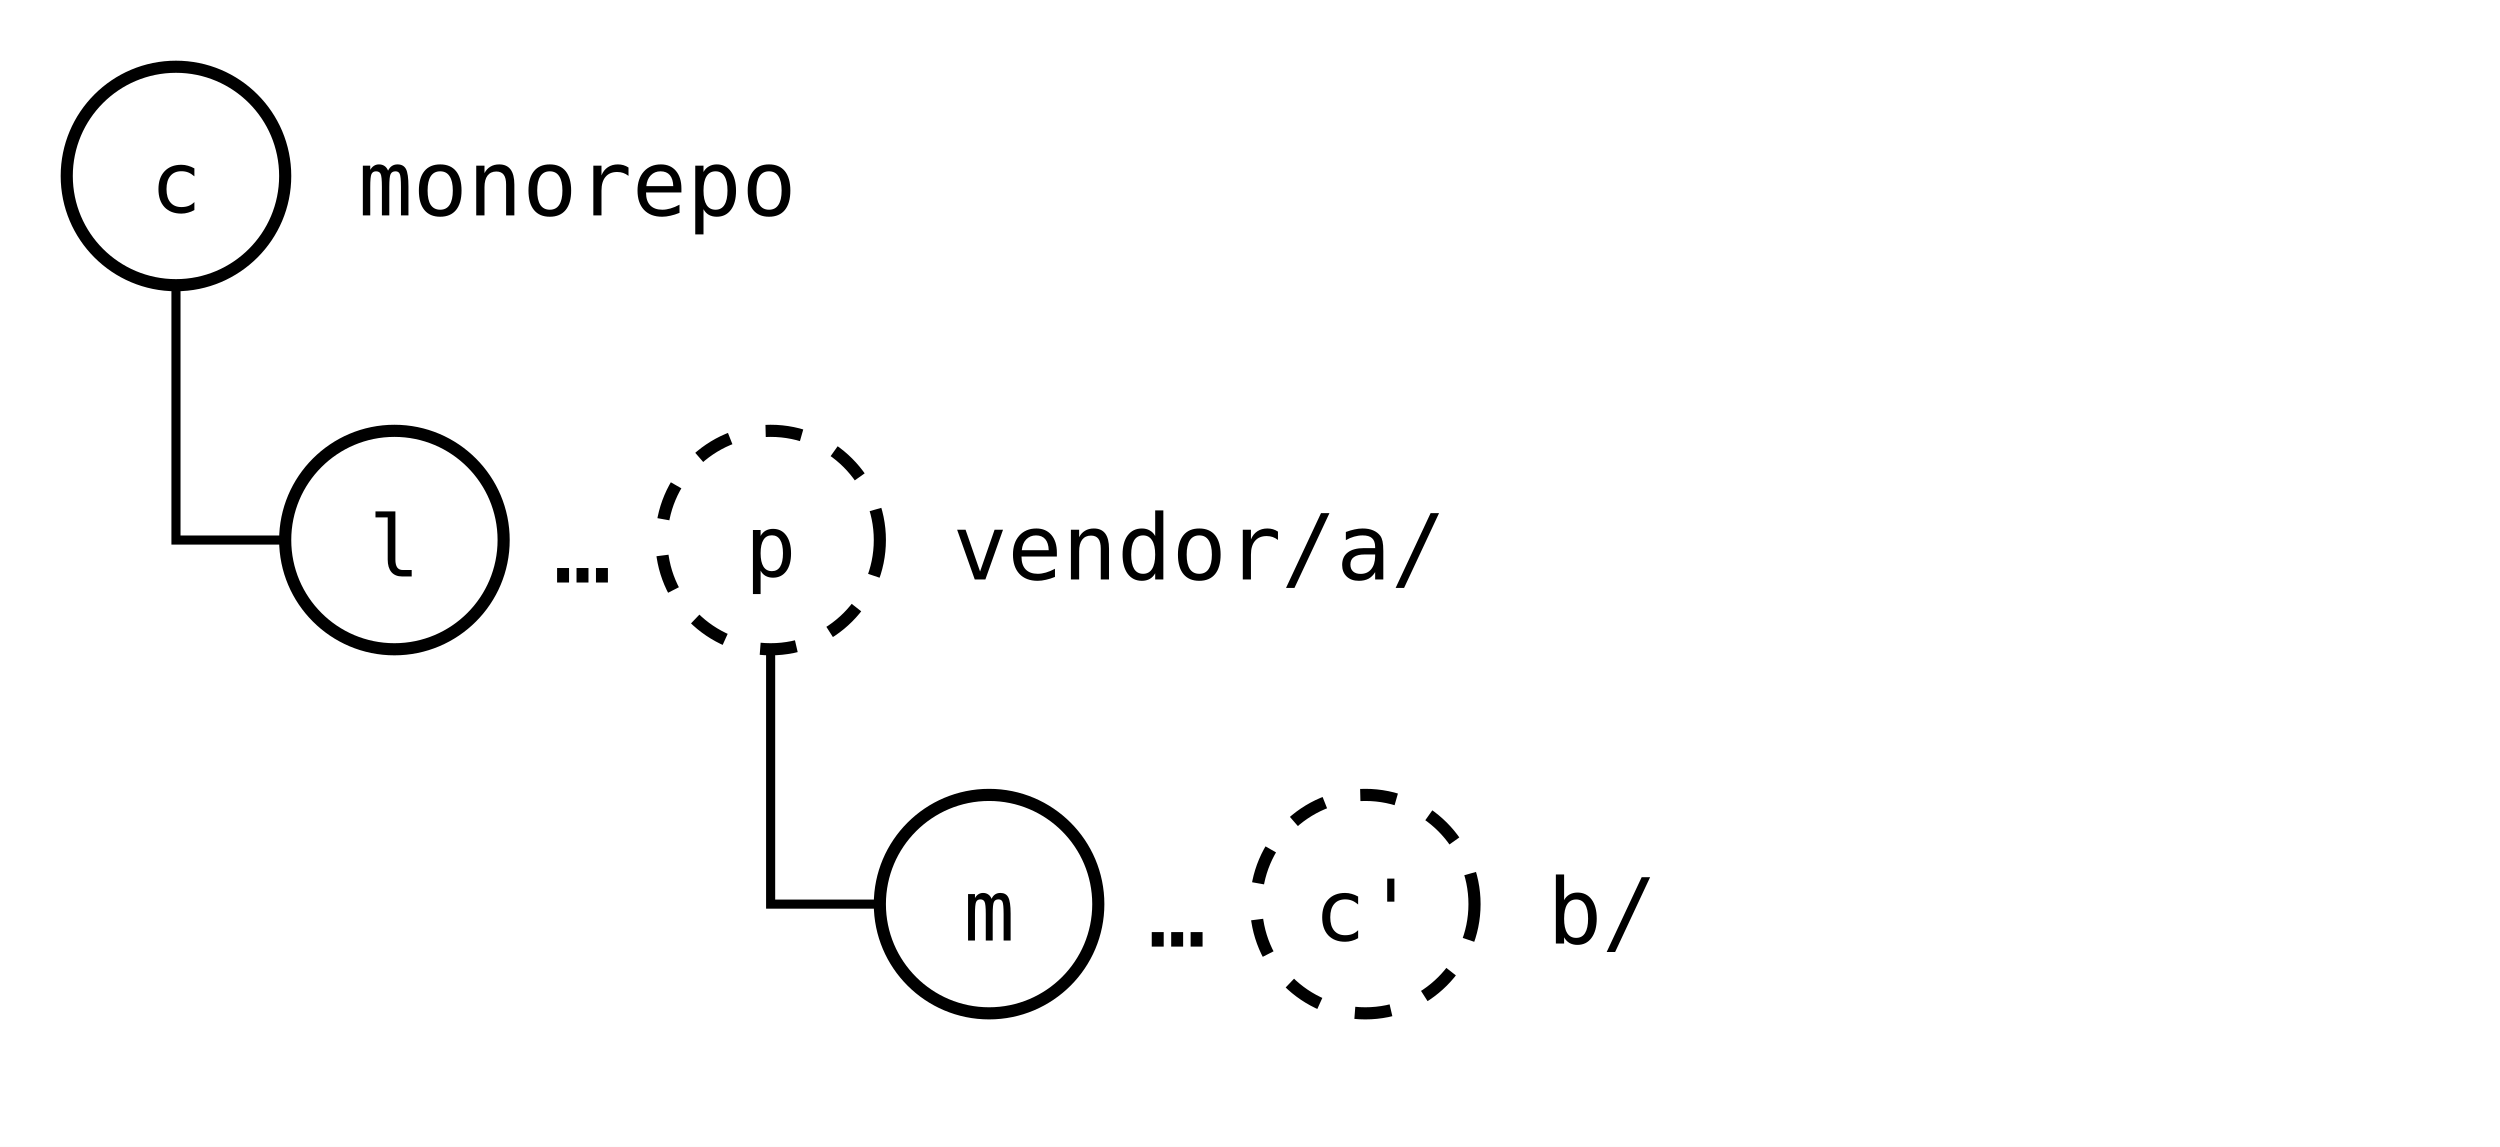
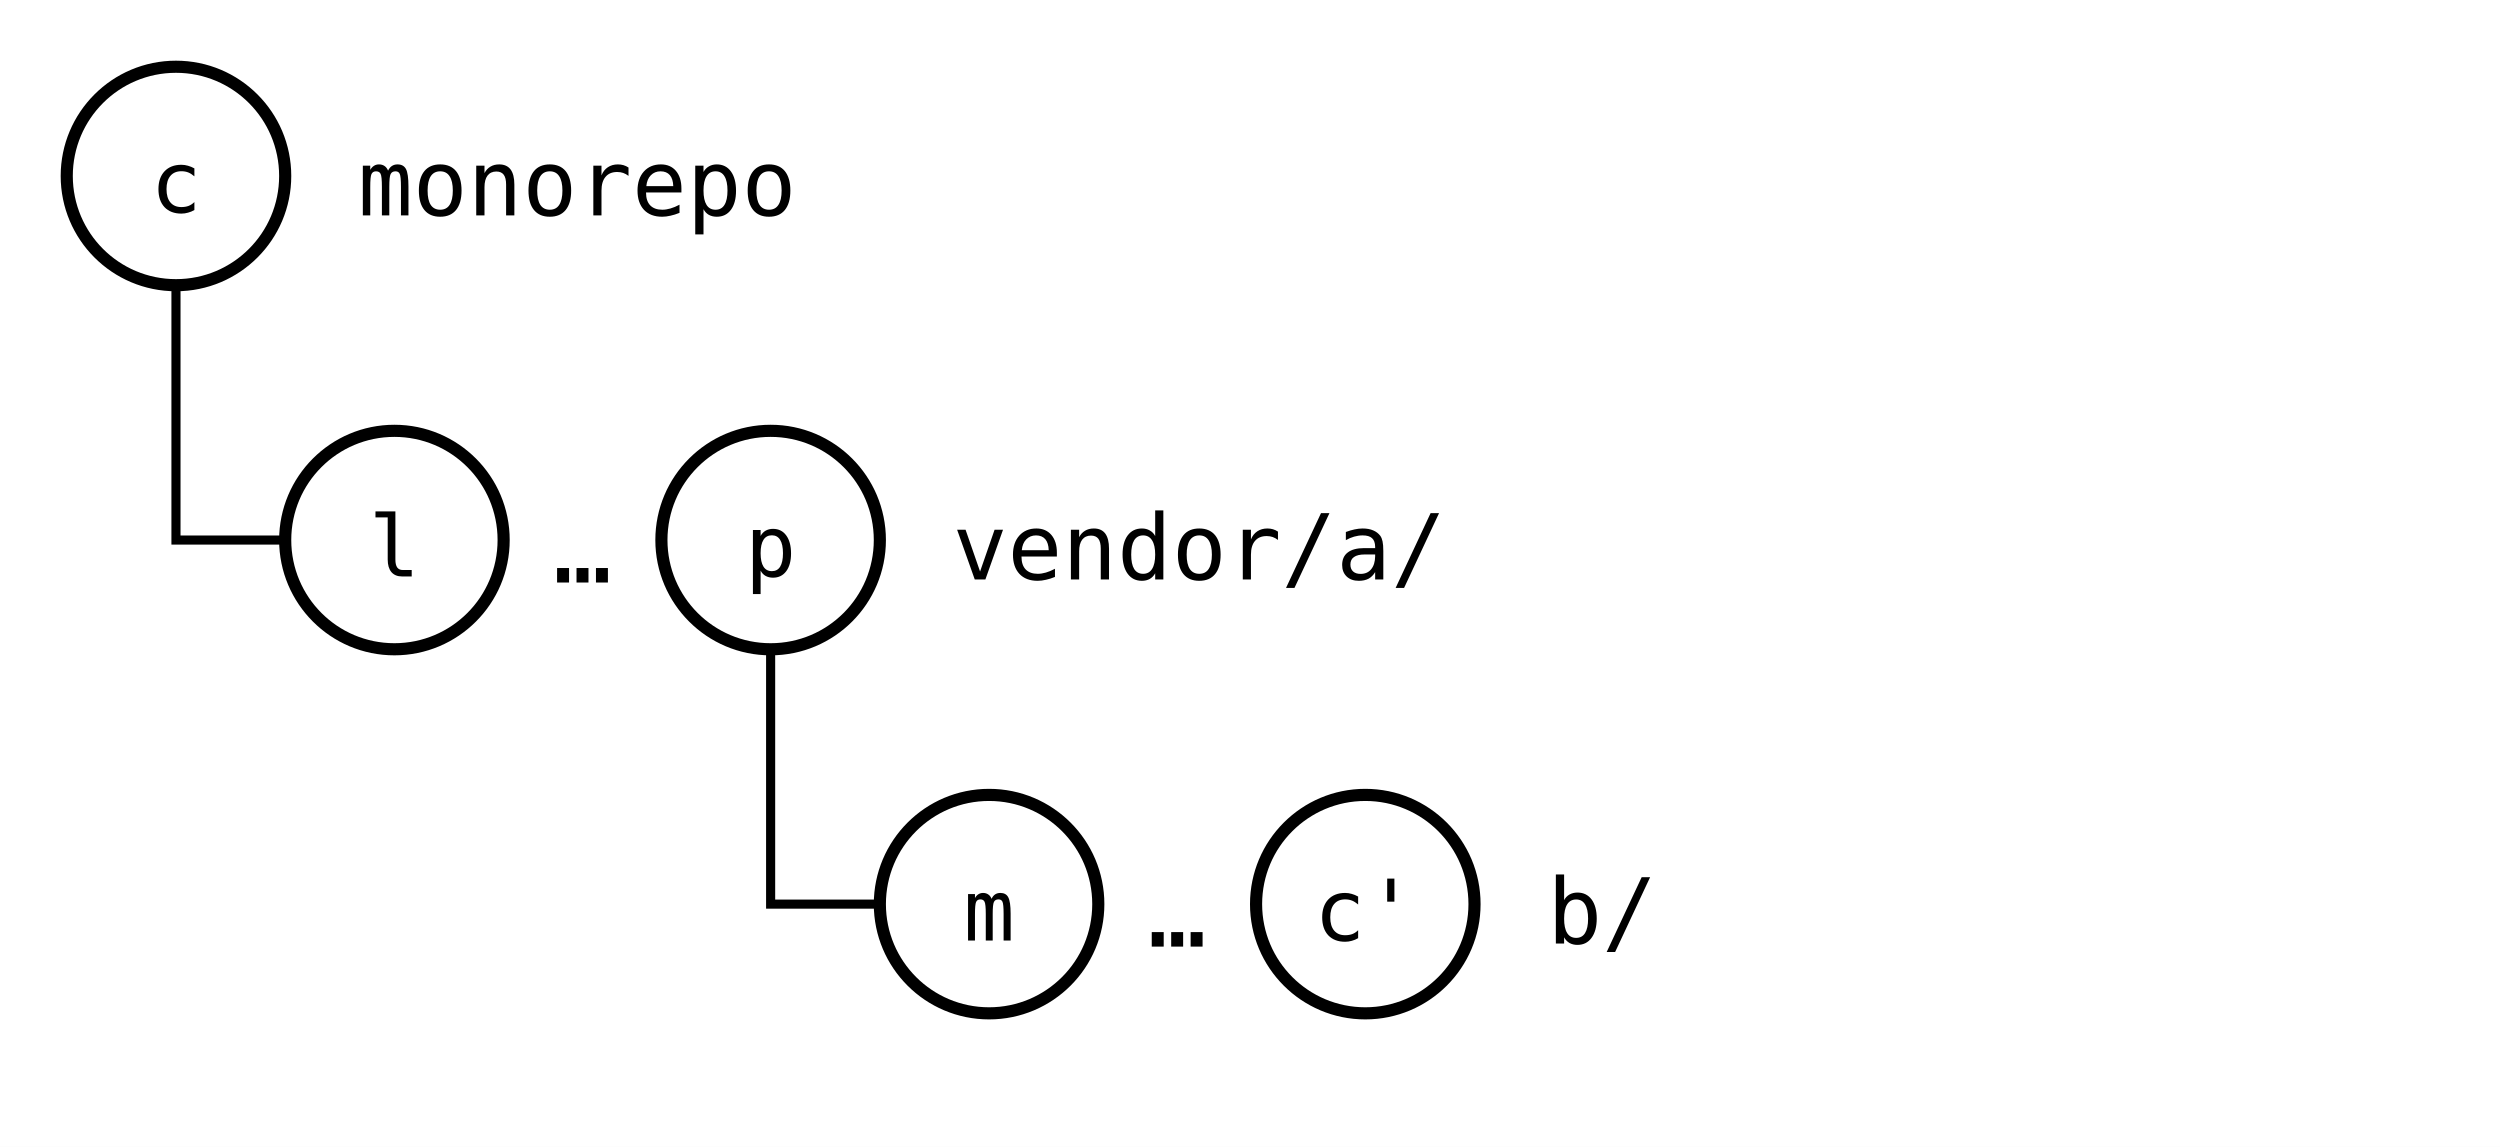
- <svg xmlns="http://www.w3.org/2000/svg" style="background: #ffffff; background-color: light-dark(#ffffff, #121212); color-scheme: light dark;" version="1.1" width="412px" height="189px" viewBox="0 0 412 189" id="ge-svg-x1EXR4IyqguRCgTVt9W_" content="&lt;mxfile host=&quot;Electron&quot;&gt;&#10;  &lt;diagram name=&quot;tree&quot; id=&quot;tree&quot;&gt;&#10;    &lt;mxGraphModel dx=&quot;-213&quot; dy=&quot;-51&quot; grid=&quot;0&quot; gridSize=&quot;10&quot; guides=&quot;1&quot; tooltips=&quot;1&quot; connect=&quot;1&quot; arrows=&quot;1&quot; fold=&quot;0&quot; page=&quot;0&quot; pageScale=&quot;1&quot; pageWidth=&quot;850&quot; pageHeight=&quot;1100&quot; background=&quot;#ffffff&quot; math=&quot;0&quot; shadow=&quot;0&quot;&gt;&#10;      &lt;root&gt;&#10;        &lt;mxCell id=&quot;0&quot; /&gt;&#10;        &lt;mxCell id=&quot;1&quot; parent=&quot;0&quot; /&gt;&#10;        &lt;mxCell id=&quot;s0&quot; parent=&quot;1&quot; style=&quot;ellipse;aspect=fixed;strokeWidth=2;fontSize=14;fontFamily=Roboto Mono,monospace;&quot; value=&quot;c&quot; vertex=&quot;1&quot;&gt;&#10;          &lt;mxGeometry height=&quot;36&quot; width=&quot;36&quot; as=&quot;geometry&quot; /&gt;&#10;        &lt;/mxCell&gt;&#10;        &lt;mxCell id=&quot;f0&quot; parent=&quot;1&quot; style=&quot;text;align=left;verticalAlign=middle;fontSize=15;fontFamily=Roboto Mono,monospace;tree=1;&quot; value=&quot;monorepo&quot; vertex=&quot;1&quot;&gt;&#10;          &lt;mxGeometry height=&quot;36&quot; width=&quot;192&quot; x=&quot;46&quot; as=&quot;geometry&quot; /&gt;&#10;        &lt;/mxCell&gt;&#10;        &lt;mxCell id=&quot;s1&quot; parent=&quot;1&quot; style=&quot;ellipse;aspect=fixed;strokeWidth=2;fontSize=14;fontFamily=Roboto Mono,monospace;&quot; value=&quot;l&quot; vertex=&quot;1&quot;&gt;&#10;          &lt;mxGeometry height=&quot;36&quot; width=&quot;36&quot; x=&quot;36&quot; y=&quot;60&quot; as=&quot;geometry&quot; /&gt;&#10;        &lt;/mxCell&gt;&#10;        &lt;mxCell id=&quot;dots1&quot; parent=&quot;1&quot; style=&quot;text;align=center;verticalAlign=middle;fontSize=16;fontFamily=Roboto Mono,monospace;&quot; value=&quot;…&quot; vertex=&quot;1&quot;&gt;&#10;          &lt;mxGeometry height=&quot;36&quot; width=&quot;22&quot; x=&quot;74&quot; y=&quot;60&quot; as=&quot;geometry&quot; /&gt;&#10;        &lt;/mxCell&gt;&#10;        &lt;mxCell id=&quot;r1&quot; parent=&quot;1&quot; style=&quot;ellipse;aspect=fixed;strokeWidth=2;fontSize=14;fontFamily=Roboto Mono,monospace;dashed=1;&quot; value=&quot;p&quot; vertex=&quot;1&quot;&gt;&#10;          &lt;mxGeometry height=&quot;36&quot; width=&quot;36&quot; x=&quot;98&quot; y=&quot;60&quot; as=&quot;geometry&quot; /&gt;&#10;        &lt;/mxCell&gt;&#10;        &lt;mxCell id=&quot;f1&quot; parent=&quot;1&quot; style=&quot;text;align=left;verticalAlign=middle;fontSize=15;fontFamily=Roboto Mono,monospace;&quot; value=&quot;vendor/a/&quot; vertex=&quot;1&quot;&gt;&#10;          &lt;mxGeometry height=&quot;36&quot; width=&quot;201&quot; x=&quot;144&quot; y=&quot;60&quot; as=&quot;geometry&quot; /&gt;&#10;        &lt;/mxCell&gt;&#10;        &lt;mxCell id=&quot;s2&quot; parent=&quot;1&quot; style=&quot;ellipse;aspect=fixed;strokeWidth=2;fontSize=14;fontFamily=Roboto Mono,monospace;&quot; value=&quot;m&quot; vertex=&quot;1&quot;&gt;&#10;          &lt;mxGeometry height=&quot;36&quot; width=&quot;36&quot; x=&quot;134&quot; y=&quot;120&quot; as=&quot;geometry&quot; /&gt;&#10;        &lt;/mxCell&gt;&#10;        &lt;mxCell id=&quot;dots2&quot; parent=&quot;1&quot; style=&quot;text;align=center;verticalAlign=middle;fontSize=16;fontFamily=Roboto Mono,monospace;&quot; value=&quot;…&quot; vertex=&quot;1&quot;&gt;&#10;          &lt;mxGeometry height=&quot;36&quot; width=&quot;22&quot; x=&quot;172&quot; y=&quot;120&quot; as=&quot;geometry&quot; /&gt;&#10;        &lt;/mxCell&gt;&#10;        &lt;mxCell id=&quot;r2&quot; parent=&quot;1&quot; style=&quot;ellipse;aspect=fixed;strokeWidth=2;fontSize=14;fontFamily=Roboto Mono,monospace;dashed=1;&quot; value=&quot;c&amp;#39;&quot; vertex=&quot;1&quot;&gt;&#10;          &lt;mxGeometry height=&quot;36&quot; width=&quot;36&quot; x=&quot;196&quot; y=&quot;120&quot; as=&quot;geometry&quot; /&gt;&#10;        &lt;/mxCell&gt;&#10;        &lt;mxCell id=&quot;f2&quot; parent=&quot;1&quot; style=&quot;text;align=left;verticalAlign=middle;fontSize=15;fontFamily=Roboto Mono,monospace;&quot; value=&quot;b/&quot; vertex=&quot;1&quot;&gt;&#10;          &lt;mxGeometry height=&quot;36&quot; width=&quot;138&quot; x=&quot;242&quot; y=&quot;120&quot; as=&quot;geometry&quot; /&gt;&#10;        &lt;/mxCell&gt;&#10;        &lt;mxCell id=&quot;c1&quot; edge=&quot;1&quot; parent=&quot;1&quot; source=&quot;s0&quot; style=&quot;endArrow=none;strokeWidth=1.5;edgeStyle=orthogonalEdgeStyle;rounded=0;exitX=0.5;exitY=1;exitDx=0;exitDy=0;entryX=0;entryY=0.5;entryDx=0;entryDy=0;&quot; target=&quot;s1&quot;&gt;&#10;          &lt;mxGeometry relative=&quot;1&quot; as=&quot;geometry&quot; /&gt;&#10;        &lt;/mxCell&gt;&#10;        &lt;mxCell id=&quot;c2&quot; edge=&quot;1&quot; parent=&quot;1&quot; source=&quot;r1&quot; style=&quot;endArrow=none;strokeWidth=1.5;edgeStyle=orthogonalEdgeStyle;rounded=0;exitX=0.5;exitY=1;exitDx=0;exitDy=0;entryX=0;entryY=0.5;entryDx=0;entryDy=0;&quot; target=&quot;s2&quot;&gt;&#10;          &lt;mxGeometry relative=&quot;1&quot; as=&quot;geometry&quot; /&gt;&#10;        &lt;/mxCell&gt;&#10;      &lt;/root&gt;&#10;    &lt;/mxGraphModel&gt;&#10;  &lt;/diagram&gt;&#10;&lt;/mxfile&gt;&#10;">
-   <style type="text/css">@supports (color: light-dark(#000, #fff)) { #ge-svg-x1EXR4IyqguRCgTVt9W_ { --ge-adaptive-bg: light-dark(#ffffff, var(--ge-dark-color, #121212)); } }</style>
+ <svg xmlns="http://www.w3.org/2000/svg" style="background: #ffffff; background-color: light-dark(#ffffff, #121212); color-scheme: light dark;" version="1.1" width="412px" height="189px" viewBox="0 0 412 189" id="ge-svg-tQjVJkOTRCCo3JLuf9tW" content="&lt;mxfile host=&quot;Electron&quot;&gt;&#10;  &lt;diagram name=&quot;tree&quot; id=&quot;tree&quot;&gt;&#10;    &lt;mxGraphModel dx=&quot;-213&quot; dy=&quot;-51&quot; grid=&quot;0&quot; gridSize=&quot;10&quot; guides=&quot;1&quot; tooltips=&quot;1&quot; connect=&quot;1&quot; arrows=&quot;1&quot; fold=&quot;0&quot; page=&quot;0&quot; pageScale=&quot;1&quot; pageWidth=&quot;850&quot; pageHeight=&quot;1100&quot; background=&quot;#ffffff&quot; math=&quot;0&quot; shadow=&quot;0&quot;&gt;&#10;      &lt;root&gt;&#10;        &lt;mxCell id=&quot;0&quot; /&gt;&#10;        &lt;mxCell id=&quot;1&quot; parent=&quot;0&quot; /&gt;&#10;        &lt;mxCell id=&quot;s0&quot; parent=&quot;1&quot; style=&quot;ellipse;aspect=fixed;strokeWidth=2;fontSize=14;fontFamily=Roboto Mono,monospace;&quot; value=&quot;c&quot; vertex=&quot;1&quot;&gt;&#10;          &lt;mxGeometry height=&quot;36&quot; width=&quot;36&quot; as=&quot;geometry&quot; /&gt;&#10;        &lt;/mxCell&gt;&#10;        &lt;mxCell id=&quot;f0&quot; parent=&quot;1&quot; style=&quot;text;align=left;verticalAlign=middle;fontSize=15;fontFamily=Roboto Mono,monospace;tree=1;&quot; value=&quot;monorepo&quot; vertex=&quot;1&quot;&gt;&#10;          &lt;mxGeometry height=&quot;36&quot; width=&quot;192&quot; x=&quot;46&quot; as=&quot;geometry&quot; /&gt;&#10;        &lt;/mxCell&gt;&#10;        &lt;mxCell id=&quot;s1&quot; parent=&quot;1&quot; style=&quot;ellipse;aspect=fixed;strokeWidth=2;fontSize=14;fontFamily=Roboto Mono,monospace;&quot; value=&quot;l&quot; vertex=&quot;1&quot;&gt;&#10;          &lt;mxGeometry height=&quot;36&quot; width=&quot;36&quot; x=&quot;36&quot; y=&quot;60&quot; as=&quot;geometry&quot; /&gt;&#10;        &lt;/mxCell&gt;&#10;        &lt;mxCell id=&quot;dots1&quot; parent=&quot;1&quot; style=&quot;text;align=center;verticalAlign=middle;fontSize=16;fontFamily=Roboto Mono,monospace;&quot; value=&quot;…&quot; vertex=&quot;1&quot;&gt;&#10;          &lt;mxGeometry height=&quot;36&quot; width=&quot;22&quot; x=&quot;74&quot; y=&quot;60&quot; as=&quot;geometry&quot; /&gt;&#10;        &lt;/mxCell&gt;&#10;        &lt;mxCell id=&quot;r1&quot; parent=&quot;1&quot; style=&quot;ellipse;aspect=fixed;strokeWidth=2;fontSize=14;fontFamily=Roboto Mono,monospace;&quot; value=&quot;p&quot; vertex=&quot;1&quot;&gt;&#10;          &lt;mxGeometry height=&quot;36&quot; width=&quot;36&quot; x=&quot;98&quot; y=&quot;60&quot; as=&quot;geometry&quot; /&gt;&#10;        &lt;/mxCell&gt;&#10;        &lt;mxCell id=&quot;f1&quot; parent=&quot;1&quot; style=&quot;text;align=left;verticalAlign=middle;fontSize=15;fontFamily=Roboto Mono,monospace;&quot; value=&quot;vendor/a/&quot; vertex=&quot;1&quot;&gt;&#10;          &lt;mxGeometry height=&quot;36&quot; width=&quot;201&quot; x=&quot;144&quot; y=&quot;60&quot; as=&quot;geometry&quot; /&gt;&#10;        &lt;/mxCell&gt;&#10;        &lt;mxCell id=&quot;s2&quot; parent=&quot;1&quot; style=&quot;ellipse;aspect=fixed;strokeWidth=2;fontSize=14;fontFamily=Roboto Mono,monospace;&quot; value=&quot;m&quot; vertex=&quot;1&quot;&gt;&#10;          &lt;mxGeometry height=&quot;36&quot; width=&quot;36&quot; x=&quot;134&quot; y=&quot;120&quot; as=&quot;geometry&quot; /&gt;&#10;        &lt;/mxCell&gt;&#10;        &lt;mxCell id=&quot;dots2&quot; parent=&quot;1&quot; style=&quot;text;align=center;verticalAlign=middle;fontSize=16;fontFamily=Roboto Mono,monospace;&quot; value=&quot;…&quot; vertex=&quot;1&quot;&gt;&#10;          &lt;mxGeometry height=&quot;36&quot; width=&quot;22&quot; x=&quot;172&quot; y=&quot;120&quot; as=&quot;geometry&quot; /&gt;&#10;        &lt;/mxCell&gt;&#10;        &lt;mxCell id=&quot;r2&quot; parent=&quot;1&quot; style=&quot;ellipse;aspect=fixed;strokeWidth=2;fontSize=14;fontFamily=Roboto Mono,monospace;&quot; value=&quot;c&amp;#39;&quot; vertex=&quot;1&quot;&gt;&#10;          &lt;mxGeometry height=&quot;36&quot; width=&quot;36&quot; x=&quot;196&quot; y=&quot;120&quot; as=&quot;geometry&quot; /&gt;&#10;        &lt;/mxCell&gt;&#10;        &lt;mxCell id=&quot;f2&quot; parent=&quot;1&quot; style=&quot;text;align=left;verticalAlign=middle;fontSize=15;fontFamily=Roboto Mono,monospace;&quot; value=&quot;b/&quot; vertex=&quot;1&quot;&gt;&#10;          &lt;mxGeometry height=&quot;36&quot; width=&quot;138&quot; x=&quot;242&quot; y=&quot;120&quot; as=&quot;geometry&quot; /&gt;&#10;        &lt;/mxCell&gt;&#10;        &lt;mxCell id=&quot;c1&quot; edge=&quot;1&quot; parent=&quot;1&quot; source=&quot;s0&quot; style=&quot;endArrow=none;strokeWidth=1.5;edgeStyle=orthogonalEdgeStyle;rounded=0;exitX=0.5;exitY=1;exitDx=0;exitDy=0;entryX=0;entryY=0.5;entryDx=0;entryDy=0;&quot; target=&quot;s1&quot;&gt;&#10;          &lt;mxGeometry relative=&quot;1&quot; as=&quot;geometry&quot; /&gt;&#10;        &lt;/mxCell&gt;&#10;        &lt;mxCell id=&quot;c2&quot; edge=&quot;1&quot; parent=&quot;1&quot; source=&quot;r1&quot; style=&quot;endArrow=none;strokeWidth=1.5;edgeStyle=orthogonalEdgeStyle;rounded=0;exitX=0.5;exitY=1;exitDx=0;exitDy=0;entryX=0;entryY=0.5;entryDx=0;entryDy=0;&quot; target=&quot;s2&quot;&gt;&#10;          &lt;mxGeometry relative=&quot;1&quot; as=&quot;geometry&quot; /&gt;&#10;        &lt;/mxCell&gt;&#10;      &lt;/root&gt;&#10;    &lt;/mxGraphModel&gt;&#10;  &lt;/diagram&gt;&#10;&lt;/mxfile&gt;&#10;">
+   <style type="text/css">@supports (color: light-dark(#000, #fff)) { #ge-svg-tQjVJkOTRCCo3JLuf9tW { --ge-adaptive-bg: light-dark(#ffffff, var(--ge-dark-color, #121212)); } }</style>
  <defs />
  <rect fill="#ffffff" width="100%" height="100%" x="0" y="0" style="fill: light-dark(rgb(255, 255, 255), rgb(18, 18, 18));" />
  <g>
    <g data-cell-id="0">
      <g data-cell-id="1">
        <g data-cell-id="s0">
          <g>
            <ellipse cx="29" cy="29" rx="18" ry="18" fill="#ffffff" stroke="#000000" stroke-width="2" pointer-events="all" style="fill: var(--ge-adaptive-bg, #ffffff); stroke: light-dark(rgb(0, 0, 0), rgb(255, 255, 255));" />
          </g>
          <g>
            <g fill="#000000" font-family="'Roboto Mono', monospace" text-anchor="middle" font-size="14px" style="fill: light-dark(rgb(0, 0, 0), rgb(255, 255, 255));">
              <text x="29" y="35">c</text>
            </g>
          </g>
        </g>
        <g data-cell-id="f0">
          <g>
            <rect x="57" y="11" width="192" height="36" fill="none" stroke="none" pointer-events="all" />
          </g>
          <g>
            <g fill="#000000" font-family="'Roboto Mono', monospace" text-anchor="start" font-size="15px" style="fill: light-dark(rgb(0, 0, 0), rgb(255, 255, 255));">
              <text x="59" y="35.5">monorepo</text>
            </g>
          </g>
        </g>
        <g data-cell-id="s1">
          <g>
            <ellipse cx="65" cy="89" rx="18" ry="18" fill="#ffffff" stroke="#000000" stroke-width="2" pointer-events="all" style="fill: var(--ge-adaptive-bg, #ffffff); stroke: light-dark(rgb(0, 0, 0), rgb(255, 255, 255));" />
          </g>
          <g>
            <g fill="#000000" font-family="'Roboto Mono', monospace" text-anchor="middle" font-size="14px" style="fill: light-dark(rgb(0, 0, 0), rgb(255, 255, 255));">
              <text x="65" y="95">l</text>
            </g>
          </g>
        </g>
        <g data-cell-id="dots1">
          <g>
            <rect x="85" y="71" width="22" height="36" fill="none" stroke="none" pointer-events="all" />
          </g>
          <g>
            <g fill="#000000" font-family="'Roboto Mono', monospace" text-anchor="middle" font-size="16px" style="fill: light-dark(rgb(0, 0, 0), rgb(255, 255, 255));">
              <text x="96" y="96">…</text>
            </g>
          </g>
        </g>
        <g data-cell-id="r1">
          <g>
-             <ellipse cx="127" cy="89" rx="18" ry="18" fill="#ffffff" stroke="#000000" stroke-width="2" stroke-dasharray="6 6" pointer-events="all" style="fill: var(--ge-adaptive-bg, #ffffff); stroke: light-dark(rgb(0, 0, 0), rgb(255, 255, 255));" />
+             <ellipse cx="127" cy="89" rx="18" ry="18" fill="#ffffff" stroke="#000000" stroke-width="2" pointer-events="all" style="fill: var(--ge-adaptive-bg, #ffffff); stroke: light-dark(rgb(0, 0, 0), rgb(255, 255, 255));" />
          </g>
          <g>
            <g fill="#000000" font-family="'Roboto Mono', monospace" text-anchor="middle" font-size="14px" style="fill: light-dark(rgb(0, 0, 0), rgb(255, 255, 255));">
              <text x="127" y="95">p</text>
            </g>
          </g>
        </g>
        <g data-cell-id="f1">
          <g>
            <rect x="155" y="71" width="201" height="36" fill="none" stroke="none" pointer-events="all" />
          </g>
          <g>
            <g fill="#000000" font-family="'Roboto Mono', monospace" text-anchor="start" font-size="15px" style="fill: light-dark(rgb(0, 0, 0), rgb(255, 255, 255));">
              <text x="157" y="95.5">vendor/a/</text>
            </g>
          </g>
        </g>
        <g data-cell-id="s2">
          <g>
            <ellipse cx="163" cy="149" rx="18" ry="18" fill="#ffffff" stroke="#000000" stroke-width="2" pointer-events="all" style="fill: var(--ge-adaptive-bg, #ffffff); stroke: light-dark(rgb(0, 0, 0), rgb(255, 255, 255));" />
          </g>
          <g>
            <g fill="#000000" font-family="'Roboto Mono', monospace" text-anchor="middle" font-size="14px" style="fill: light-dark(rgb(0, 0, 0), rgb(255, 255, 255));">
              <text x="163" y="155">m</text>
            </g>
          </g>
        </g>
        <g data-cell-id="dots2">
          <g>
            <rect x="183" y="131" width="22" height="36" fill="none" stroke="none" pointer-events="all" />
          </g>
          <g>
            <g fill="#000000" font-family="'Roboto Mono', monospace" text-anchor="middle" font-size="16px" style="fill: light-dark(rgb(0, 0, 0), rgb(255, 255, 255));">
              <text x="194" y="156">…</text>
            </g>
          </g>
        </g>
        <g data-cell-id="r2">
          <g>
-             <ellipse cx="225" cy="149" rx="18" ry="18" fill="#ffffff" stroke="#000000" stroke-width="2" stroke-dasharray="6 6" pointer-events="all" style="fill: var(--ge-adaptive-bg, #ffffff); stroke: light-dark(rgb(0, 0, 0), rgb(255, 255, 255));" />
+             <ellipse cx="225" cy="149" rx="18" ry="18" fill="#ffffff" stroke="#000000" stroke-width="2" pointer-events="all" style="fill: var(--ge-adaptive-bg, #ffffff); stroke: light-dark(rgb(0, 0, 0), rgb(255, 255, 255));" />
          </g>
          <g>
            <g fill="#000000" font-family="'Roboto Mono', monospace" text-anchor="middle" font-size="14px" style="fill: light-dark(rgb(0, 0, 0), rgb(255, 255, 255));">
              <text x="225" y="155">c'</text>
            </g>
          </g>
        </g>
        <g data-cell-id="f2">
          <g>
            <rect x="253" y="131" width="138" height="36" fill="none" stroke="none" pointer-events="all" />
          </g>
          <g>
            <g fill="#000000" font-family="'Roboto Mono', monospace" text-anchor="start" font-size="15px" style="fill: light-dark(rgb(0, 0, 0), rgb(255, 255, 255));">
              <text x="255" y="155.5">b/</text>
            </g>
          </g>
        </g>
        <g data-cell-id="c1">
          <g>
            <path d="M 29 47 L 29 89 L 47 89" fill="none" stroke="#000000" stroke-width="1.5" stroke-miterlimit="10" pointer-events="stroke" style="stroke: light-dark(rgb(0, 0, 0), rgb(255, 255, 255));" />
          </g>
        </g>
        <g data-cell-id="c2">
          <g>
            <path d="M 127 107 L 127 149 L 145 149" fill="none" stroke="#000000" stroke-width="1.5" stroke-miterlimit="10" pointer-events="stroke" style="stroke: light-dark(rgb(0, 0, 0), rgb(255, 255, 255));" />
          </g>
        </g>
      </g>
    </g>
  </g>
</svg>
